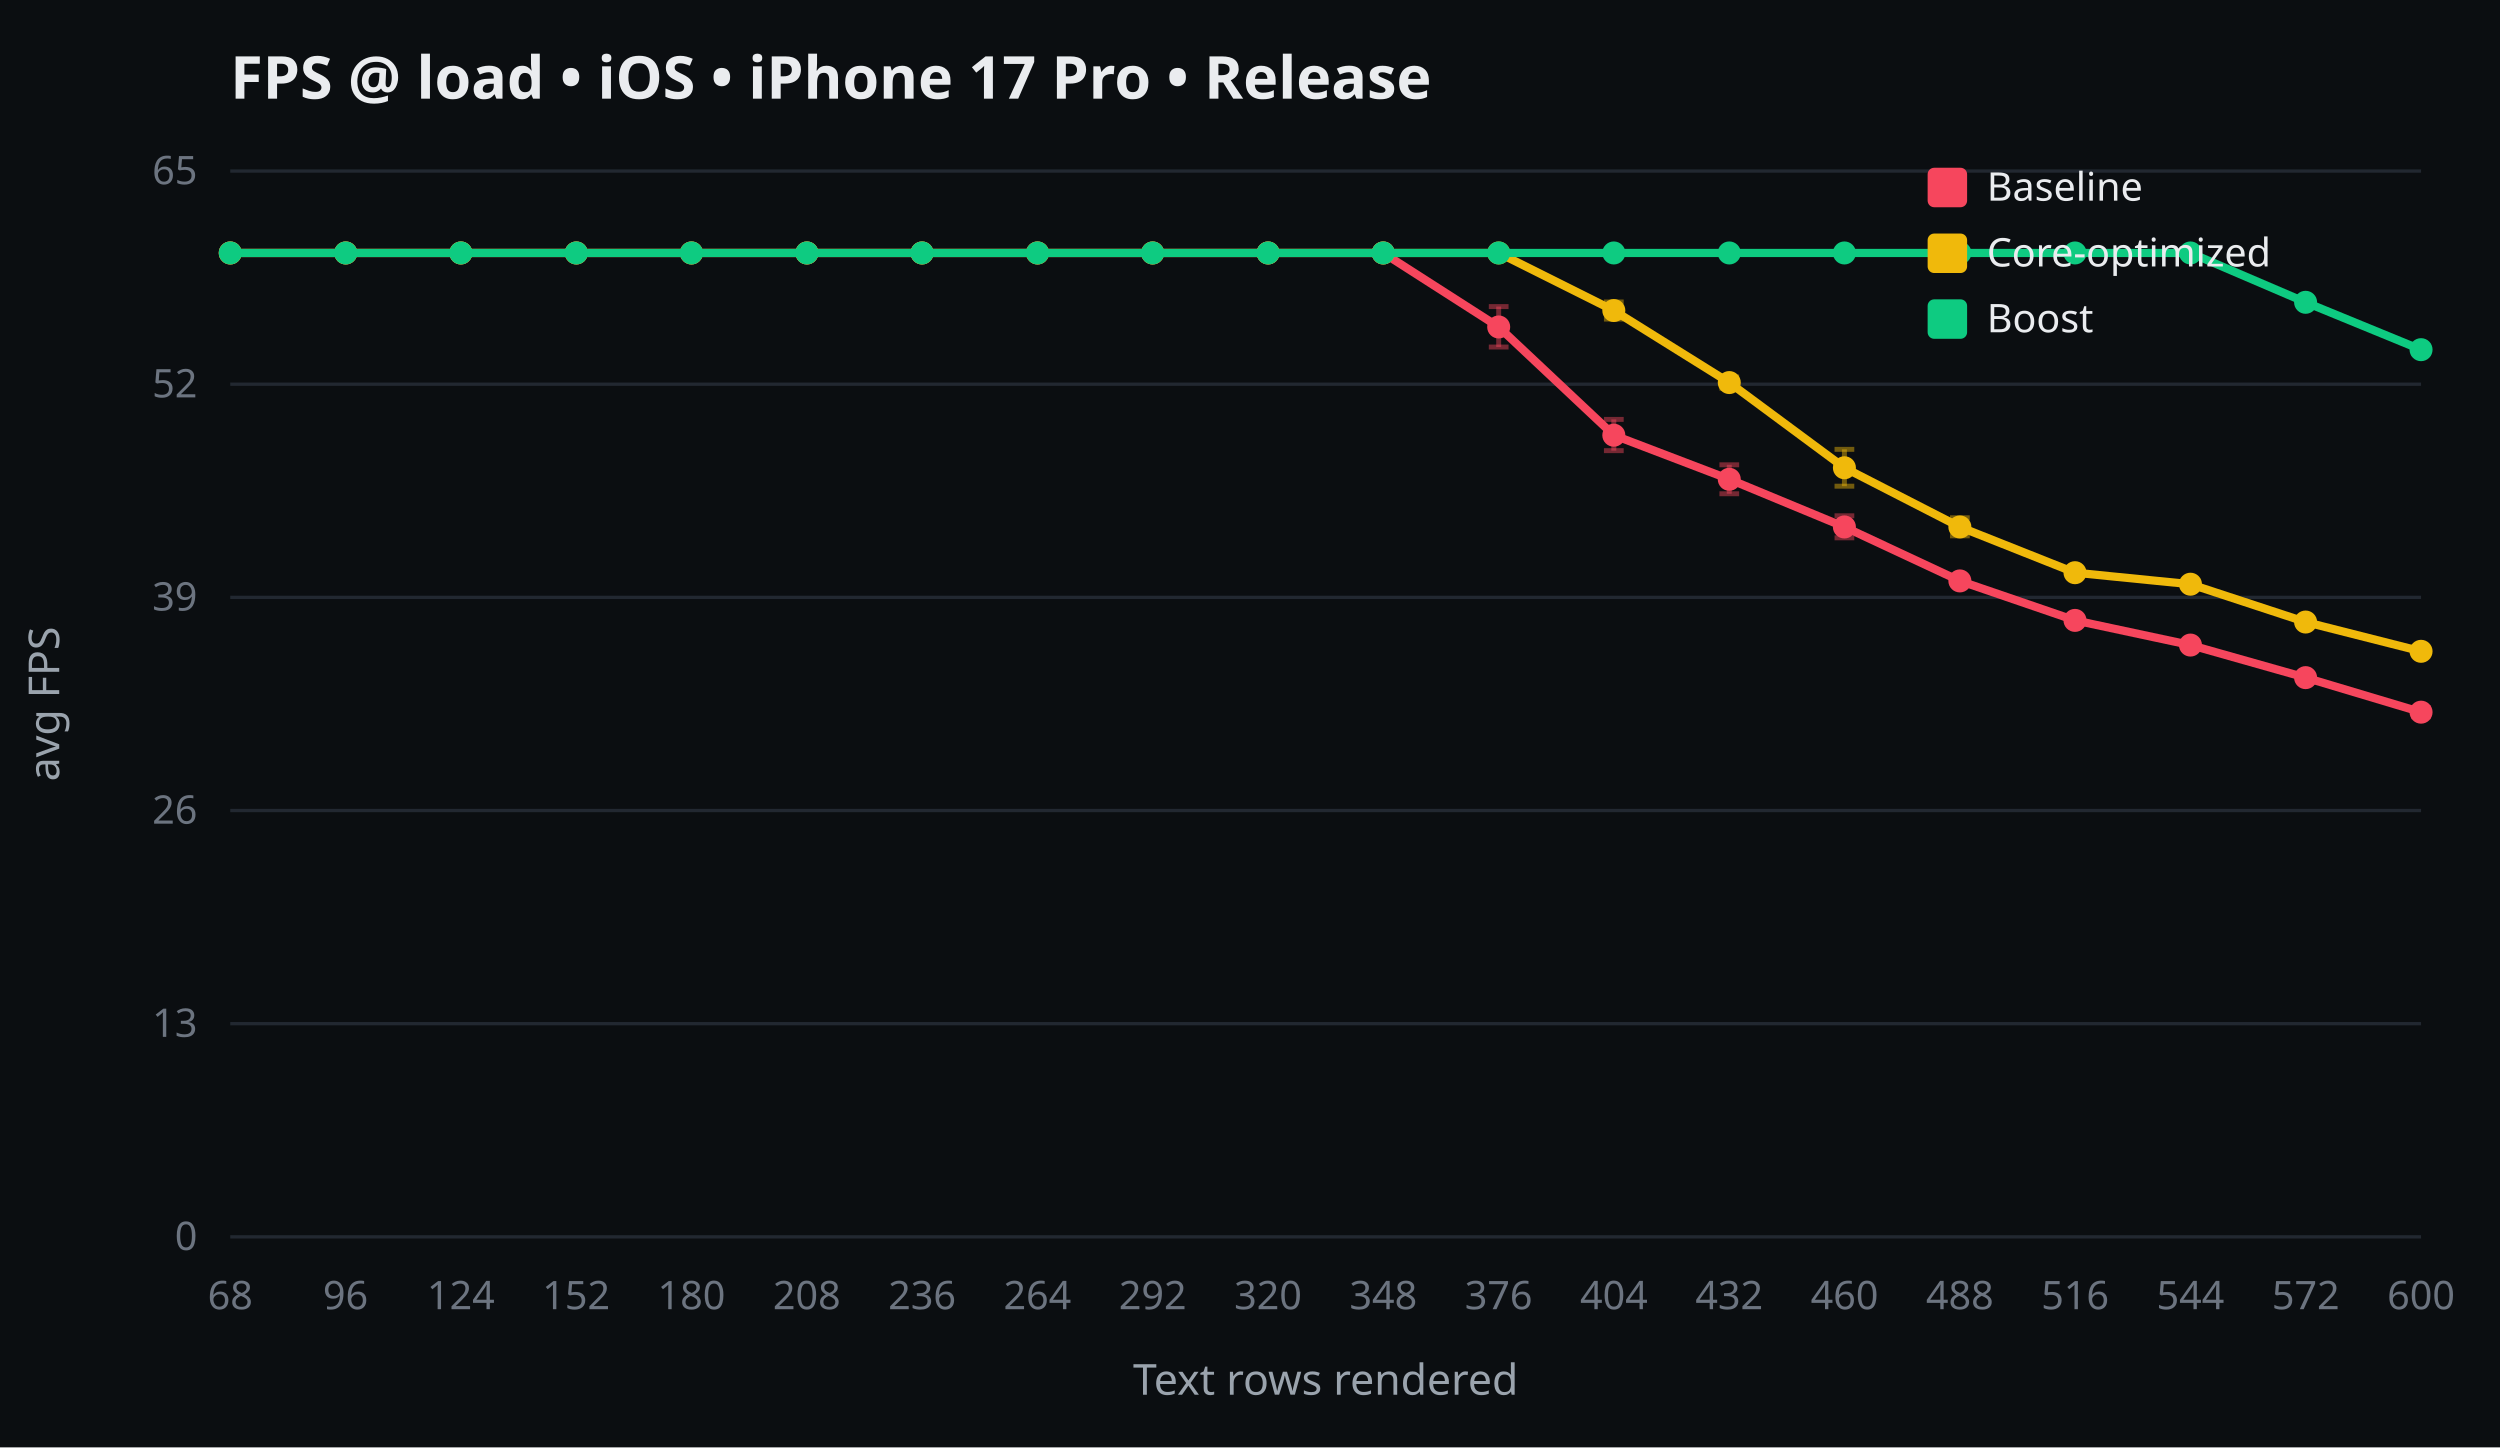
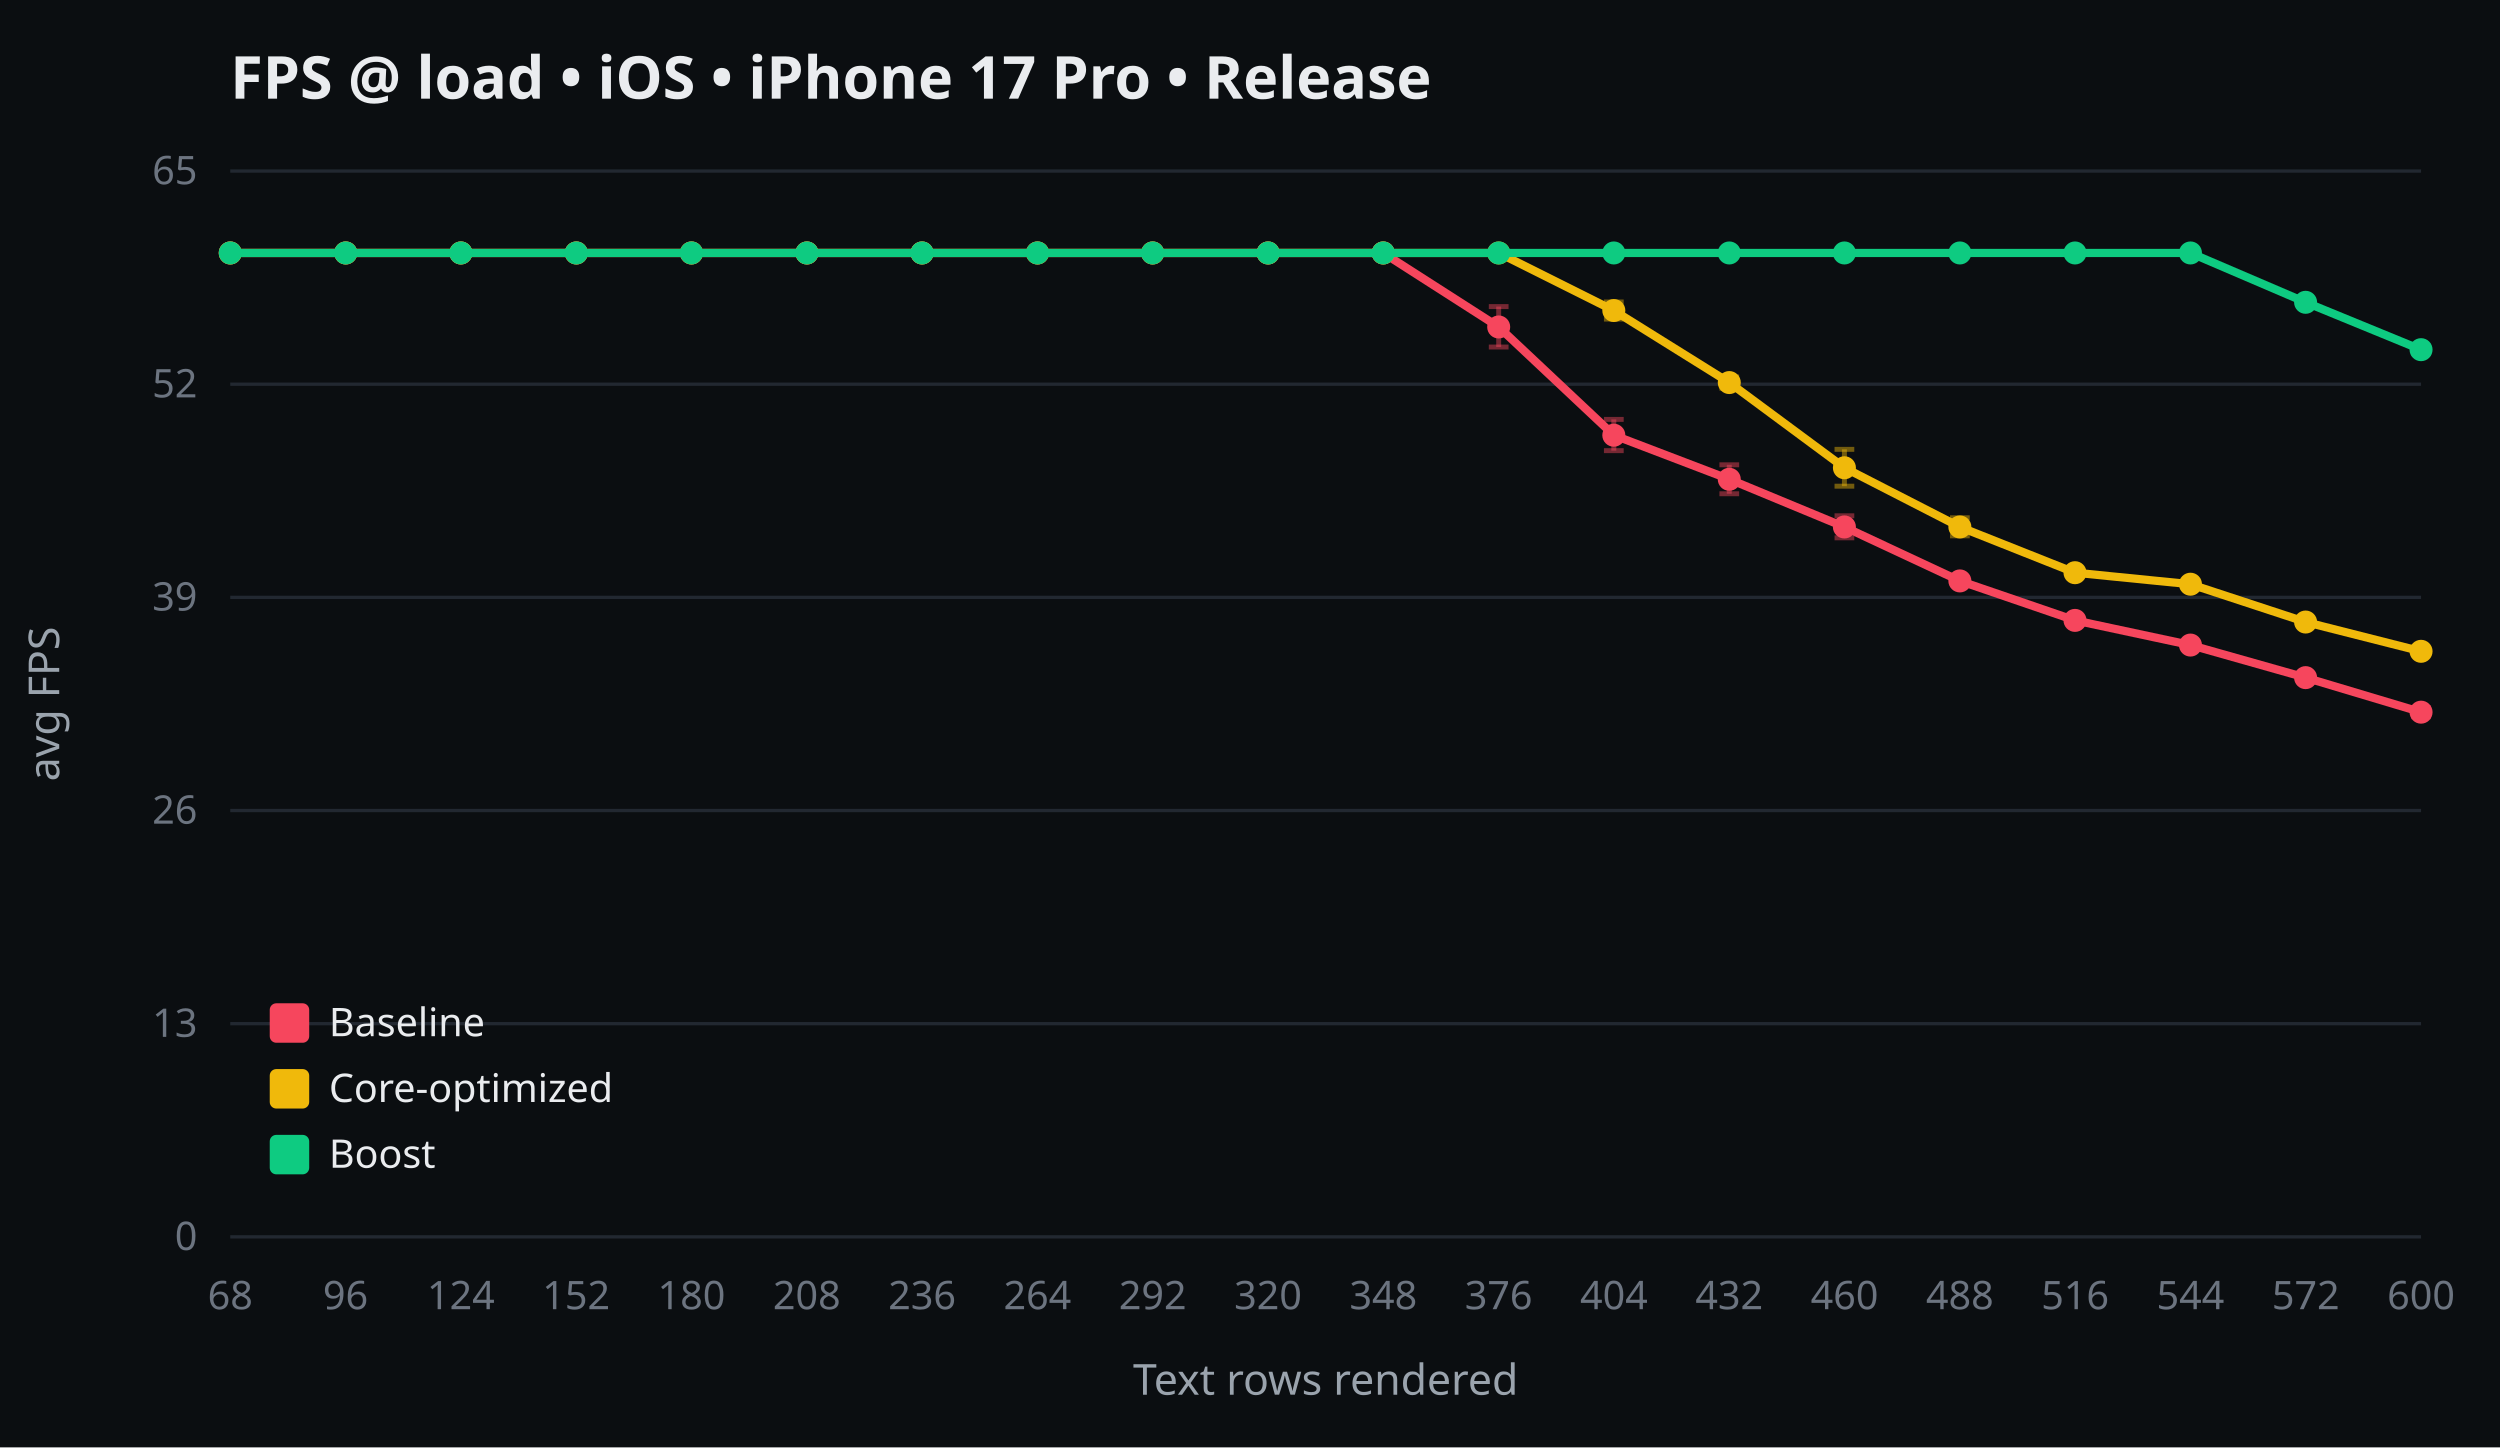
<svg xmlns="http://www.w3.org/2000/svg" width="760" height="440" viewBox="0 0 760 440">
  <rect x="0" y="0" width="760" height="440" fill="#0b0e11" />
  <text x="70" y="30" fill="#eaecef" font-size="18" font-weight="700" font-family="system-ui,sans-serif">FPS @ load • iOS • iPhone 17 Pro • Release</text>
  <line x1="70" y1="376" x2="736" y2="376" stroke="#222831" stroke-width="1" />
  <text x="60" y="380" fill="#6c7480" font-size="12" text-anchor="end" font-family="system-ui,sans-serif">0</text>
  <line x1="70" y1="311.2" x2="736" y2="311.2" stroke="#222831" stroke-width="1" />
  <text x="60" y="315.2" fill="#6c7480" font-size="12" text-anchor="end" font-family="system-ui,sans-serif">13</text>
  <line x1="70" y1="246.4" x2="736" y2="246.4" stroke="#222831" stroke-width="1" />
  <text x="60" y="250.4" fill="#6c7480" font-size="12" text-anchor="end" font-family="system-ui,sans-serif">26</text>
  <line x1="70" y1="181.6" x2="736" y2="181.6" stroke="#222831" stroke-width="1" />
  <text x="60" y="185.6" fill="#6c7480" font-size="12" text-anchor="end" font-family="system-ui,sans-serif">39</text>
  <line x1="70" y1="116.8" x2="736" y2="116.8" stroke="#222831" stroke-width="1" />
  <text x="60" y="120.8" fill="#6c7480" font-size="12" text-anchor="end" font-family="system-ui,sans-serif">52</text>
  <line x1="70" y1="52" x2="736" y2="52" stroke="#222831" stroke-width="1" />
  <text x="60" y="56" fill="#6c7480" font-size="12" text-anchor="end" font-family="system-ui,sans-serif">65</text>
  <text x="70" y="398" fill="#6c7480" font-size="12" text-anchor="middle" font-family="system-ui,sans-serif">68</text>
  <text x="105.053" y="398" fill="#6c7480" font-size="12" text-anchor="middle" font-family="system-ui,sans-serif">96</text>
  <text x="140.105" y="398" fill="#6c7480" font-size="12" text-anchor="middle" font-family="system-ui,sans-serif">124</text>
  <text x="175.158" y="398" fill="#6c7480" font-size="12" text-anchor="middle" font-family="system-ui,sans-serif">152</text>
  <text x="210.211" y="398" fill="#6c7480" font-size="12" text-anchor="middle" font-family="system-ui,sans-serif">180</text>
  <text x="245.263" y="398" fill="#6c7480" font-size="12" text-anchor="middle" font-family="system-ui,sans-serif">208</text>
  <text x="280.316" y="398" fill="#6c7480" font-size="12" text-anchor="middle" font-family="system-ui,sans-serif">236</text>
  <text x="315.368" y="398" fill="#6c7480" font-size="12" text-anchor="middle" font-family="system-ui,sans-serif">264</text>
  <text x="350.421" y="398" fill="#6c7480" font-size="12" text-anchor="middle" font-family="system-ui,sans-serif">292</text>
  <text x="385.474" y="398" fill="#6c7480" font-size="12" text-anchor="middle" font-family="system-ui,sans-serif">320</text>
  <text x="420.526" y="398" fill="#6c7480" font-size="12" text-anchor="middle" font-family="system-ui,sans-serif">348</text>
  <text x="455.579" y="398" fill="#6c7480" font-size="12" text-anchor="middle" font-family="system-ui,sans-serif">376</text>
  <text x="490.632" y="398" fill="#6c7480" font-size="12" text-anchor="middle" font-family="system-ui,sans-serif">404</text>
  <text x="525.684" y="398" fill="#6c7480" font-size="12" text-anchor="middle" font-family="system-ui,sans-serif">432</text>
  <text x="560.737" y="398" fill="#6c7480" font-size="12" text-anchor="middle" font-family="system-ui,sans-serif">460</text>
  <text x="595.789" y="398" fill="#6c7480" font-size="12" text-anchor="middle" font-family="system-ui,sans-serif">488</text>
  <text x="630.842" y="398" fill="#6c7480" font-size="12" text-anchor="middle" font-family="system-ui,sans-serif">516</text>
  <text x="665.895" y="398" fill="#6c7480" font-size="12" text-anchor="middle" font-family="system-ui,sans-serif">544</text>
  <text x="700.947" y="398" fill="#6c7480" font-size="12" text-anchor="middle" font-family="system-ui,sans-serif">572</text>
  <text x="736" y="398" fill="#6c7480" font-size="12" text-anchor="middle" font-family="system-ui,sans-serif">600</text>
  <text x="403" y="424" fill="#9aa3ad" font-size="13" text-anchor="middle" font-family="system-ui,sans-serif">Text rows rendered</text>
  <text x="18" y="214" fill="#9aa3ad" font-size="13" text-anchor="middle" font-family="system-ui,sans-serif" transform="rotate(-90 18 214)">avg FPS</text>
  <line x1="70.0" y1="76.9" x2="70.0" y2="76.9" stroke="#f6465d" stroke-width="1.5" opacity="0.45" />
  <line x1="67.0" y1="76.9" x2="73.0" y2="76.9" stroke="#f6465d" stroke-width="1.5" opacity="0.45" />
  <line x1="67.0" y1="76.9" x2="73.0" y2="76.9" stroke="#f6465d" stroke-width="1.5" opacity="0.45" />
  <line x1="105.1" y1="76.9" x2="105.1" y2="76.9" stroke="#f6465d" stroke-width="1.5" opacity="0.45" />
  <line x1="102.1" y1="76.9" x2="108.1" y2="76.9" stroke="#f6465d" stroke-width="1.5" opacity="0.45" />
  <line x1="102.1" y1="76.9" x2="108.1" y2="76.9" stroke="#f6465d" stroke-width="1.5" opacity="0.45" />
  <line x1="140.1" y1="76.9" x2="140.1" y2="76.9" stroke="#f6465d" stroke-width="1.5" opacity="0.45" />
  <line x1="137.1" y1="76.9" x2="143.1" y2="76.9" stroke="#f6465d" stroke-width="1.5" opacity="0.45" />
  <line x1="137.1" y1="76.9" x2="143.1" y2="76.9" stroke="#f6465d" stroke-width="1.5" opacity="0.45" />
  <line x1="175.2" y1="76.9" x2="175.2" y2="76.9" stroke="#f6465d" stroke-width="1.5" opacity="0.45" />
  <line x1="172.2" y1="76.9" x2="178.2" y2="76.9" stroke="#f6465d" stroke-width="1.5" opacity="0.45" />
  <line x1="172.2" y1="76.9" x2="178.2" y2="76.9" stroke="#f6465d" stroke-width="1.5" opacity="0.45" />
  <line x1="210.2" y1="76.9" x2="210.2" y2="76.9" stroke="#f6465d" stroke-width="1.5" opacity="0.45" />
  <line x1="207.2" y1="76.9" x2="213.2" y2="76.9" stroke="#f6465d" stroke-width="1.5" opacity="0.45" />
  <line x1="207.2" y1="76.9" x2="213.2" y2="76.9" stroke="#f6465d" stroke-width="1.5" opacity="0.45" />
  <line x1="245.3" y1="76.9" x2="245.3" y2="76.9" stroke="#f6465d" stroke-width="1.5" opacity="0.45" />
  <line x1="242.3" y1="76.9" x2="248.3" y2="76.9" stroke="#f6465d" stroke-width="1.5" opacity="0.45" />
  <line x1="242.3" y1="76.9" x2="248.3" y2="76.9" stroke="#f6465d" stroke-width="1.5" opacity="0.45" />
  <line x1="280.3" y1="76.9" x2="280.3" y2="76.9" stroke="#f6465d" stroke-width="1.5" opacity="0.45" />
  <line x1="277.3" y1="76.9" x2="283.3" y2="76.9" stroke="#f6465d" stroke-width="1.5" opacity="0.45" />
  <line x1="277.3" y1="76.9" x2="283.3" y2="76.9" stroke="#f6465d" stroke-width="1.5" opacity="0.45" />
  <line x1="315.4" y1="76.9" x2="315.4" y2="76.9" stroke="#f6465d" stroke-width="1.5" opacity="0.45" />
  <line x1="312.4" y1="76.9" x2="318.4" y2="76.9" stroke="#f6465d" stroke-width="1.5" opacity="0.45" />
  <line x1="312.4" y1="76.9" x2="318.4" y2="76.9" stroke="#f6465d" stroke-width="1.5" opacity="0.45" />
  <line x1="350.4" y1="76.9" x2="350.4" y2="76.9" stroke="#f6465d" stroke-width="1.5" opacity="0.45" />
  <line x1="347.4" y1="76.9" x2="353.4" y2="76.9" stroke="#f6465d" stroke-width="1.5" opacity="0.45" />
  <line x1="347.4" y1="76.9" x2="353.4" y2="76.9" stroke="#f6465d" stroke-width="1.5" opacity="0.45" />
  <line x1="385.5" y1="76.9" x2="385.5" y2="76.9" stroke="#f6465d" stroke-width="1.5" opacity="0.45" />
  <line x1="382.5" y1="76.9" x2="388.5" y2="76.9" stroke="#f6465d" stroke-width="1.5" opacity="0.45" />
  <line x1="382.5" y1="76.9" x2="388.5" y2="76.9" stroke="#f6465d" stroke-width="1.5" opacity="0.45" />
  <line x1="420.5" y1="76.9" x2="420.5" y2="76.9" stroke="#f6465d" stroke-width="1.5" opacity="0.45" />
  <line x1="417.5" y1="76.9" x2="423.5" y2="76.9" stroke="#f6465d" stroke-width="1.5" opacity="0.45" />
  <line x1="417.5" y1="76.9" x2="423.5" y2="76.9" stroke="#f6465d" stroke-width="1.5" opacity="0.45" />
  <line x1="455.6" y1="105.5" x2="455.6" y2="93.2" stroke="#f6465d" stroke-width="1.5" opacity="0.45" />
  <line x1="452.6" y1="93.2" x2="458.6" y2="93.2" stroke="#f6465d" stroke-width="1.5" opacity="0.45" />
  <line x1="452.6" y1="105.5" x2="458.6" y2="105.5" stroke="#f6465d" stroke-width="1.5" opacity="0.45" />
  <line x1="490.6" y1="137.0" x2="490.6" y2="127.5" stroke="#f6465d" stroke-width="1.5" opacity="0.45" />
  <line x1="487.6" y1="127.5" x2="493.6" y2="127.5" stroke="#f6465d" stroke-width="1.5" opacity="0.45" />
  <line x1="487.6" y1="137.0" x2="493.6" y2="137.0" stroke="#f6465d" stroke-width="1.5" opacity="0.45" />
  <line x1="525.7" y1="150.1" x2="525.7" y2="141.3" stroke="#f6465d" stroke-width="1.5" opacity="0.45" />
  <line x1="522.7" y1="141.3" x2="528.7" y2="141.3" stroke="#f6465d" stroke-width="1.5" opacity="0.45" />
  <line x1="522.7" y1="150.1" x2="528.7" y2="150.1" stroke="#f6465d" stroke-width="1.5" opacity="0.45" />
  <line x1="560.7" y1="163.5" x2="560.7" y2="156.8" stroke="#f6465d" stroke-width="1.5" opacity="0.45" />
  <line x1="557.7" y1="156.8" x2="563.7" y2="156.8" stroke="#f6465d" stroke-width="1.5" opacity="0.45" />
  <line x1="557.7" y1="163.5" x2="563.7" y2="163.5" stroke="#f6465d" stroke-width="1.5" opacity="0.45" />
  <line x1="595.8" y1="177.6" x2="595.8" y2="175.6" stroke="#f6465d" stroke-width="1.5" opacity="0.45" />
  <line x1="592.8" y1="175.6" x2="598.8" y2="175.6" stroke="#f6465d" stroke-width="1.5" opacity="0.45" />
  <line x1="592.8" y1="177.6" x2="598.8" y2="177.6" stroke="#f6465d" stroke-width="1.5" opacity="0.45" />
  <line x1="630.8" y1="189.5" x2="630.8" y2="187.7" stroke="#f6465d" stroke-width="1.5" opacity="0.45" />
  <line x1="627.8" y1="187.7" x2="633.8" y2="187.7" stroke="#f6465d" stroke-width="1.5" opacity="0.45" />
  <line x1="627.8" y1="189.5" x2="633.8" y2="189.5" stroke="#f6465d" stroke-width="1.5" opacity="0.45" />
  <line x1="665.9" y1="196.9" x2="665.9" y2="195.2" stroke="#f6465d" stroke-width="1.5" opacity="0.45" />
  <line x1="662.9" y1="195.2" x2="668.9" y2="195.2" stroke="#f6465d" stroke-width="1.5" opacity="0.45" />
  <line x1="662.9" y1="196.9" x2="668.9" y2="196.9" stroke="#f6465d" stroke-width="1.5" opacity="0.45" />
  <line x1="700.9" y1="206.5" x2="700.9" y2="205.5" stroke="#f6465d" stroke-width="1.5" opacity="0.45" />
  <line x1="697.9" y1="205.5" x2="703.9" y2="205.5" stroke="#f6465d" stroke-width="1.5" opacity="0.45" />
  <line x1="697.9" y1="206.5" x2="703.9" y2="206.5" stroke="#f6465d" stroke-width="1.5" opacity="0.45" />
  <line x1="736.0" y1="217.9" x2="736.0" y2="215.1" stroke="#f6465d" stroke-width="1.5" opacity="0.45" />
  <line x1="733.0" y1="215.1" x2="739.0" y2="215.1" stroke="#f6465d" stroke-width="1.5" opacity="0.45" />
  <line x1="733.0" y1="217.9" x2="739.0" y2="217.9" stroke="#f6465d" stroke-width="1.5" opacity="0.45" />
  <polyline points="70.0,76.9 105.1,76.9 140.1,76.9 175.2,76.9 210.2,76.9 245.3,76.9 280.3,76.9 315.4,76.9 350.4,76.9 385.5,76.9 420.5,76.9 455.6,99.4 490.6,132.3 525.7,145.7 560.7,160.2 595.8,176.6 630.8,188.6 665.9,196.1 700.9,206.0 736.0,216.5" fill="none" stroke="#f6465d" stroke-width="2.5" />
  <circle cx="70.0" cy="76.9" r="3.5" fill="#f6465d" />
  <circle cx="105.1" cy="76.9" r="3.5" fill="#f6465d" />
  <circle cx="140.1" cy="76.9" r="3.5" fill="#f6465d" />
  <circle cx="175.2" cy="76.9" r="3.5" fill="#f6465d" />
  <circle cx="210.2" cy="76.9" r="3.5" fill="#f6465d" />
  <circle cx="245.3" cy="76.9" r="3.5" fill="#f6465d" />
  <circle cx="280.3" cy="76.9" r="3.5" fill="#f6465d" />
  <circle cx="315.4" cy="76.9" r="3.5" fill="#f6465d" />
  <circle cx="350.4" cy="76.9" r="3.5" fill="#f6465d" />
  <circle cx="385.5" cy="76.9" r="3.5" fill="#f6465d" />
  <circle cx="420.5" cy="76.9" r="3.5" fill="#f6465d" />
  <circle cx="455.6" cy="99.4" r="3.5" fill="#f6465d" />
  <circle cx="490.6" cy="132.3" r="3.5" fill="#f6465d" />
  <circle cx="525.7" cy="145.7" r="3.5" fill="#f6465d" />
  <circle cx="560.7" cy="160.2" r="3.5" fill="#f6465d" />
  <circle cx="595.8" cy="176.6" r="3.5" fill="#f6465d" />
  <circle cx="630.8" cy="188.6" r="3.5" fill="#f6465d" />
  <circle cx="665.9" cy="196.1" r="3.5" fill="#f6465d" />
  <circle cx="700.9" cy="206.0" r="3.5" fill="#f6465d" />
  <circle cx="736.0" cy="216.5" r="3.5" fill="#f6465d" />
  <line x1="70.0" y1="76.9" x2="70.0" y2="76.9" stroke="#f0b90b" stroke-width="1.5" opacity="0.45" />
  <line x1="67.0" y1="76.9" x2="73.0" y2="76.9" stroke="#f0b90b" stroke-width="1.5" opacity="0.45" />
  <line x1="67.0" y1="76.9" x2="73.0" y2="76.9" stroke="#f0b90b" stroke-width="1.5" opacity="0.45" />
  <line x1="105.1" y1="76.9" x2="105.1" y2="76.9" stroke="#f0b90b" stroke-width="1.5" opacity="0.45" />
  <line x1="102.1" y1="76.9" x2="108.1" y2="76.9" stroke="#f0b90b" stroke-width="1.5" opacity="0.45" />
  <line x1="102.1" y1="76.9" x2="108.1" y2="76.9" stroke="#f0b90b" stroke-width="1.5" opacity="0.45" />
  <line x1="140.1" y1="76.9" x2="140.1" y2="76.9" stroke="#f0b90b" stroke-width="1.5" opacity="0.45" />
  <line x1="137.1" y1="76.9" x2="143.1" y2="76.9" stroke="#f0b90b" stroke-width="1.5" opacity="0.45" />
  <line x1="137.1" y1="76.9" x2="143.1" y2="76.9" stroke="#f0b90b" stroke-width="1.5" opacity="0.45" />
  <line x1="175.2" y1="76.9" x2="175.2" y2="76.9" stroke="#f0b90b" stroke-width="1.5" opacity="0.45" />
  <line x1="172.2" y1="76.9" x2="178.2" y2="76.9" stroke="#f0b90b" stroke-width="1.5" opacity="0.45" />
  <line x1="172.2" y1="76.9" x2="178.2" y2="76.9" stroke="#f0b90b" stroke-width="1.5" opacity="0.45" />
  <line x1="210.2" y1="76.9" x2="210.2" y2="76.9" stroke="#f0b90b" stroke-width="1.5" opacity="0.45" />
  <line x1="207.2" y1="76.9" x2="213.2" y2="76.9" stroke="#f0b90b" stroke-width="1.5" opacity="0.45" />
  <line x1="207.2" y1="76.9" x2="213.2" y2="76.9" stroke="#f0b90b" stroke-width="1.5" opacity="0.45" />
  <line x1="245.3" y1="76.9" x2="245.3" y2="76.9" stroke="#f0b90b" stroke-width="1.5" opacity="0.45" />
  <line x1="242.3" y1="76.9" x2="248.3" y2="76.9" stroke="#f0b90b" stroke-width="1.5" opacity="0.45" />
  <line x1="242.3" y1="76.9" x2="248.3" y2="76.9" stroke="#f0b90b" stroke-width="1.5" opacity="0.45" />
  <line x1="280.3" y1="76.9" x2="280.3" y2="76.9" stroke="#f0b90b" stroke-width="1.5" opacity="0.45" />
  <line x1="277.3" y1="76.9" x2="283.3" y2="76.9" stroke="#f0b90b" stroke-width="1.5" opacity="0.45" />
  <line x1="277.3" y1="76.9" x2="283.3" y2="76.9" stroke="#f0b90b" stroke-width="1.5" opacity="0.45" />
  <line x1="315.4" y1="76.9" x2="315.4" y2="76.9" stroke="#f0b90b" stroke-width="1.5" opacity="0.45" />
  <line x1="312.4" y1="76.9" x2="318.4" y2="76.9" stroke="#f0b90b" stroke-width="1.5" opacity="0.45" />
  <line x1="312.4" y1="76.9" x2="318.4" y2="76.9" stroke="#f0b90b" stroke-width="1.5" opacity="0.45" />
  <line x1="350.4" y1="76.9" x2="350.4" y2="76.9" stroke="#f0b90b" stroke-width="1.5" opacity="0.45" />
  <line x1="347.4" y1="76.9" x2="353.4" y2="76.9" stroke="#f0b90b" stroke-width="1.5" opacity="0.45" />
  <line x1="347.4" y1="76.9" x2="353.4" y2="76.9" stroke="#f0b90b" stroke-width="1.5" opacity="0.45" />
  <line x1="385.5" y1="76.9" x2="385.5" y2="76.9" stroke="#f0b90b" stroke-width="1.5" opacity="0.45" />
  <line x1="382.5" y1="76.9" x2="388.5" y2="76.9" stroke="#f0b90b" stroke-width="1.5" opacity="0.45" />
  <line x1="382.5" y1="76.9" x2="388.5" y2="76.9" stroke="#f0b90b" stroke-width="1.5" opacity="0.45" />
  <line x1="420.5" y1="76.9" x2="420.5" y2="76.9" stroke="#f0b90b" stroke-width="1.5" opacity="0.45" />
  <line x1="417.5" y1="76.9" x2="423.5" y2="76.9" stroke="#f0b90b" stroke-width="1.5" opacity="0.45" />
  <line x1="417.5" y1="76.9" x2="423.5" y2="76.9" stroke="#f0b90b" stroke-width="1.5" opacity="0.45" />
  <line x1="455.6" y1="76.9" x2="455.6" y2="76.9" stroke="#f0b90b" stroke-width="1.5" opacity="0.45" />
  <line x1="452.6" y1="76.9" x2="458.6" y2="76.9" stroke="#f0b90b" stroke-width="1.5" opacity="0.45" />
  <line x1="452.6" y1="76.9" x2="458.6" y2="76.9" stroke="#f0b90b" stroke-width="1.5" opacity="0.45" />
  <line x1="490.6" y1="97.0" x2="490.6" y2="91.8" stroke="#f0b90b" stroke-width="1.5" opacity="0.45" />
  <line x1="487.6" y1="91.8" x2="493.6" y2="91.8" stroke="#f0b90b" stroke-width="1.5" opacity="0.45" />
  <line x1="487.6" y1="97.0" x2="493.6" y2="97.0" stroke="#f0b90b" stroke-width="1.5" opacity="0.45" />
  <line x1="525.7" y1="118.0" x2="525.7" y2="114.6" stroke="#f0b90b" stroke-width="1.5" opacity="0.45" />
  <line x1="522.7" y1="114.6" x2="528.7" y2="114.6" stroke="#f0b90b" stroke-width="1.5" opacity="0.45" />
  <line x1="522.7" y1="118.0" x2="528.7" y2="118.0" stroke="#f0b90b" stroke-width="1.5" opacity="0.45" />
  <line x1="560.7" y1="147.8" x2="560.7" y2="136.6" stroke="#f0b90b" stroke-width="1.5" opacity="0.45" />
  <line x1="557.7" y1="136.6" x2="563.7" y2="136.6" stroke="#f0b90b" stroke-width="1.5" opacity="0.45" />
  <line x1="557.7" y1="147.8" x2="563.7" y2="147.8" stroke="#f0b90b" stroke-width="1.5" opacity="0.45" />
  <line x1="595.8" y1="162.9" x2="595.8" y2="157.4" stroke="#f0b90b" stroke-width="1.5" opacity="0.45" />
  <line x1="592.8" y1="157.4" x2="598.8" y2="157.4" stroke="#f0b90b" stroke-width="1.5" opacity="0.45" />
  <line x1="592.8" y1="162.9" x2="598.8" y2="162.9" stroke="#f0b90b" stroke-width="1.5" opacity="0.45" />
  <line x1="630.8" y1="174.7" x2="630.8" y2="173.5" stroke="#f0b90b" stroke-width="1.5" opacity="0.45" />
  <line x1="627.8" y1="173.5" x2="633.8" y2="173.5" stroke="#f0b90b" stroke-width="1.5" opacity="0.45" />
  <line x1="627.8" y1="174.7" x2="633.8" y2="174.7" stroke="#f0b90b" stroke-width="1.5" opacity="0.45" />
  <line x1="665.9" y1="178.6" x2="665.9" y2="176.6" stroke="#f0b90b" stroke-width="1.5" opacity="0.45" />
  <line x1="662.9" y1="176.6" x2="668.9" y2="176.6" stroke="#f0b90b" stroke-width="1.5" opacity="0.45" />
  <line x1="662.9" y1="178.6" x2="668.9" y2="178.6" stroke="#f0b90b" stroke-width="1.5" opacity="0.45" />
  <line x1="700.9" y1="189.6" x2="700.9" y2="188.6" stroke="#f0b90b" stroke-width="1.5" opacity="0.45" />
  <line x1="697.9" y1="188.6" x2="703.9" y2="188.6" stroke="#f0b90b" stroke-width="1.5" opacity="0.45" />
  <line x1="697.9" y1="189.6" x2="703.9" y2="189.6" stroke="#f0b90b" stroke-width="1.5" opacity="0.45" />
  <line x1="736.0" y1="198.4" x2="736.0" y2="197.7" stroke="#f0b90b" stroke-width="1.5" opacity="0.45" />
  <line x1="733.0" y1="197.7" x2="739.0" y2="197.7" stroke="#f0b90b" stroke-width="1.5" opacity="0.45" />
  <line x1="733.0" y1="198.4" x2="739.0" y2="198.4" stroke="#f0b90b" stroke-width="1.5" opacity="0.45" />
  <polyline points="70.0,76.9 105.1,76.9 140.1,76.9 175.2,76.9 210.2,76.9 245.3,76.9 280.3,76.9 315.4,76.9 350.4,76.9 385.5,76.9 420.5,76.9 455.6,76.9 490.6,94.4 525.7,116.3 560.7,142.2 595.8,160.2 630.8,174.1 665.9,177.6 700.9,189.1 736.0,198.0" fill="none" stroke="#f0b90b" stroke-width="2.5" />
  <circle cx="70.0" cy="76.9" r="3.5" fill="#f0b90b" />
  <circle cx="105.1" cy="76.9" r="3.5" fill="#f0b90b" />
  <circle cx="140.1" cy="76.9" r="3.5" fill="#f0b90b" />
  <circle cx="175.2" cy="76.9" r="3.5" fill="#f0b90b" />
  <circle cx="210.2" cy="76.9" r="3.5" fill="#f0b90b" />
  <circle cx="245.3" cy="76.9" r="3.5" fill="#f0b90b" />
  <circle cx="280.3" cy="76.9" r="3.5" fill="#f0b90b" />
  <circle cx="315.4" cy="76.9" r="3.5" fill="#f0b90b" />
  <circle cx="350.4" cy="76.9" r="3.5" fill="#f0b90b" />
  <circle cx="385.5" cy="76.9" r="3.5" fill="#f0b90b" />
  <circle cx="420.5" cy="76.9" r="3.5" fill="#f0b90b" />
  <circle cx="455.6" cy="76.9" r="3.5" fill="#f0b90b" />
  <circle cx="490.6" cy="94.4" r="3.5" fill="#f0b90b" />
  <circle cx="525.7" cy="116.3" r="3.5" fill="#f0b90b" />
  <circle cx="560.7" cy="142.2" r="3.5" fill="#f0b90b" />
  <circle cx="595.8" cy="160.2" r="3.5" fill="#f0b90b" />
  <circle cx="630.8" cy="174.1" r="3.5" fill="#f0b90b" />
  <circle cx="665.9" cy="177.6" r="3.5" fill="#f0b90b" />
  <circle cx="700.9" cy="189.1" r="3.5" fill="#f0b90b" />
  <circle cx="736.0" cy="198.0" r="3.5" fill="#f0b90b" />
  <line x1="70.0" y1="76.9" x2="70.0" y2="76.9" stroke="#0ecb81" stroke-width="1.5" opacity="0.45" />
  <line x1="67.0" y1="76.9" x2="73.0" y2="76.9" stroke="#0ecb81" stroke-width="1.5" opacity="0.45" />
  <line x1="67.0" y1="76.9" x2="73.0" y2="76.9" stroke="#0ecb81" stroke-width="1.5" opacity="0.45" />
  <line x1="105.1" y1="76.9" x2="105.1" y2="76.9" stroke="#0ecb81" stroke-width="1.5" opacity="0.45" />
  <line x1="102.1" y1="76.9" x2="108.1" y2="76.9" stroke="#0ecb81" stroke-width="1.5" opacity="0.45" />
  <line x1="102.1" y1="76.9" x2="108.1" y2="76.9" stroke="#0ecb81" stroke-width="1.5" opacity="0.45" />
  <line x1="140.1" y1="76.9" x2="140.1" y2="76.9" stroke="#0ecb81" stroke-width="1.5" opacity="0.45" />
  <line x1="137.1" y1="76.9" x2="143.1" y2="76.9" stroke="#0ecb81" stroke-width="1.5" opacity="0.45" />
  <line x1="137.1" y1="76.9" x2="143.1" y2="76.9" stroke="#0ecb81" stroke-width="1.5" opacity="0.45" />
  <line x1="175.2" y1="76.9" x2="175.2" y2="76.9" stroke="#0ecb81" stroke-width="1.5" opacity="0.45" />
  <line x1="172.2" y1="76.9" x2="178.2" y2="76.9" stroke="#0ecb81" stroke-width="1.5" opacity="0.45" />
  <line x1="172.2" y1="76.9" x2="178.2" y2="76.9" stroke="#0ecb81" stroke-width="1.5" opacity="0.45" />
  <line x1="210.2" y1="76.9" x2="210.2" y2="76.9" stroke="#0ecb81" stroke-width="1.5" opacity="0.45" />
  <line x1="207.2" y1="76.9" x2="213.2" y2="76.9" stroke="#0ecb81" stroke-width="1.5" opacity="0.45" />
  <line x1="207.2" y1="76.9" x2="213.2" y2="76.9" stroke="#0ecb81" stroke-width="1.5" opacity="0.45" />
  <line x1="245.3" y1="76.9" x2="245.3" y2="76.9" stroke="#0ecb81" stroke-width="1.5" opacity="0.45" />
  <line x1="242.3" y1="76.9" x2="248.3" y2="76.9" stroke="#0ecb81" stroke-width="1.5" opacity="0.45" />
  <line x1="242.3" y1="76.9" x2="248.3" y2="76.9" stroke="#0ecb81" stroke-width="1.5" opacity="0.45" />
  <line x1="280.3" y1="76.9" x2="280.3" y2="76.9" stroke="#0ecb81" stroke-width="1.5" opacity="0.45" />
  <line x1="277.3" y1="76.9" x2="283.3" y2="76.9" stroke="#0ecb81" stroke-width="1.5" opacity="0.45" />
  <line x1="277.3" y1="76.9" x2="283.3" y2="76.9" stroke="#0ecb81" stroke-width="1.5" opacity="0.45" />
  <line x1="315.4" y1="76.9" x2="315.4" y2="76.9" stroke="#0ecb81" stroke-width="1.5" opacity="0.45" />
  <line x1="312.4" y1="76.9" x2="318.4" y2="76.9" stroke="#0ecb81" stroke-width="1.5" opacity="0.45" />
  <line x1="312.4" y1="76.9" x2="318.4" y2="76.9" stroke="#0ecb81" stroke-width="1.5" opacity="0.45" />
  <line x1="350.4" y1="76.9" x2="350.4" y2="76.9" stroke="#0ecb81" stroke-width="1.5" opacity="0.45" />
  <line x1="347.4" y1="76.9" x2="353.4" y2="76.9" stroke="#0ecb81" stroke-width="1.5" opacity="0.45" />
  <line x1="347.4" y1="76.9" x2="353.4" y2="76.9" stroke="#0ecb81" stroke-width="1.5" opacity="0.45" />
  <line x1="385.5" y1="76.9" x2="385.5" y2="76.9" stroke="#0ecb81" stroke-width="1.5" opacity="0.45" />
  <line x1="382.5" y1="76.9" x2="388.5" y2="76.9" stroke="#0ecb81" stroke-width="1.5" opacity="0.45" />
  <line x1="382.5" y1="76.9" x2="388.5" y2="76.9" stroke="#0ecb81" stroke-width="1.5" opacity="0.45" />
  <line x1="420.5" y1="76.9" x2="420.5" y2="76.9" stroke="#0ecb81" stroke-width="1.5" opacity="0.45" />
  <line x1="417.5" y1="76.9" x2="423.5" y2="76.9" stroke="#0ecb81" stroke-width="1.5" opacity="0.45" />
  <line x1="417.5" y1="76.9" x2="423.5" y2="76.9" stroke="#0ecb81" stroke-width="1.5" opacity="0.45" />
  <line x1="455.6" y1="76.9" x2="455.6" y2="76.9" stroke="#0ecb81" stroke-width="1.5" opacity="0.45" />
  <line x1="452.6" y1="76.9" x2="458.6" y2="76.9" stroke="#0ecb81" stroke-width="1.5" opacity="0.45" />
  <line x1="452.6" y1="76.9" x2="458.6" y2="76.9" stroke="#0ecb81" stroke-width="1.5" opacity="0.45" />
  <line x1="490.6" y1="76.9" x2="490.6" y2="76.9" stroke="#0ecb81" stroke-width="1.5" opacity="0.45" />
  <line x1="487.6" y1="76.9" x2="493.6" y2="76.9" stroke="#0ecb81" stroke-width="1.5" opacity="0.45" />
  <line x1="487.6" y1="76.9" x2="493.6" y2="76.9" stroke="#0ecb81" stroke-width="1.5" opacity="0.45" />
  <line x1="525.7" y1="76.9" x2="525.7" y2="76.9" stroke="#0ecb81" stroke-width="1.5" opacity="0.45" />
  <line x1="522.7" y1="76.9" x2="528.7" y2="76.9" stroke="#0ecb81" stroke-width="1.5" opacity="0.45" />
  <line x1="522.7" y1="76.9" x2="528.7" y2="76.9" stroke="#0ecb81" stroke-width="1.5" opacity="0.45" />
  <line x1="560.7" y1="76.9" x2="560.7" y2="76.9" stroke="#0ecb81" stroke-width="1.5" opacity="0.45" />
  <line x1="557.7" y1="76.9" x2="563.7" y2="76.9" stroke="#0ecb81" stroke-width="1.5" opacity="0.45" />
  <line x1="557.7" y1="76.9" x2="563.7" y2="76.9" stroke="#0ecb81" stroke-width="1.5" opacity="0.45" />
  <line x1="595.8" y1="76.9" x2="595.8" y2="76.9" stroke="#0ecb81" stroke-width="1.5" opacity="0.45" />
  <line x1="592.8" y1="76.9" x2="598.8" y2="76.9" stroke="#0ecb81" stroke-width="1.5" opacity="0.45" />
  <line x1="592.8" y1="76.9" x2="598.8" y2="76.9" stroke="#0ecb81" stroke-width="1.5" opacity="0.45" />
  <line x1="630.8" y1="76.9" x2="630.8" y2="76.9" stroke="#0ecb81" stroke-width="1.5" opacity="0.45" />
  <line x1="627.8" y1="76.9" x2="633.8" y2="76.9" stroke="#0ecb81" stroke-width="1.5" opacity="0.45" />
  <line x1="627.8" y1="76.9" x2="633.8" y2="76.9" stroke="#0ecb81" stroke-width="1.5" opacity="0.45" />
  <line x1="665.9" y1="76.9" x2="665.9" y2="76.9" stroke="#0ecb81" stroke-width="1.5" opacity="0.45" />
  <line x1="662.9" y1="76.9" x2="668.9" y2="76.9" stroke="#0ecb81" stroke-width="1.5" opacity="0.45" />
  <line x1="662.9" y1="76.9" x2="668.9" y2="76.9" stroke="#0ecb81" stroke-width="1.5" opacity="0.45" />
  <line x1="700.9" y1="92.6" x2="700.9" y2="91.1" stroke="#0ecb81" stroke-width="1.5" opacity="0.45" />
  <line x1="697.9" y1="91.1" x2="703.9" y2="91.1" stroke="#0ecb81" stroke-width="1.5" opacity="0.45" />
  <line x1="697.9" y1="92.6" x2="703.9" y2="92.6" stroke="#0ecb81" stroke-width="1.5" opacity="0.45" />
  <line x1="736.0" y1="107.5" x2="736.0" y2="105.2" stroke="#0ecb81" stroke-width="1.5" opacity="0.45" />
  <line x1="733.0" y1="105.2" x2="739.0" y2="105.2" stroke="#0ecb81" stroke-width="1.5" opacity="0.45" />
  <line x1="733.0" y1="107.5" x2="739.0" y2="107.5" stroke="#0ecb81" stroke-width="1.5" opacity="0.45" />
  <polyline points="70.0,76.9 105.1,76.9 140.1,76.9 175.2,76.9 210.2,76.9 245.3,76.9 280.3,76.9 315.4,76.9 350.4,76.9 385.5,76.9 420.5,76.9 455.6,76.9 490.6,76.9 525.7,76.9 560.7,76.9 595.8,76.9 630.8,76.9 665.9,76.9 700.9,91.9 736.0,106.3" fill="none" stroke="#0ecb81" stroke-width="2.5" />
  <circle cx="70.0" cy="76.9" r="3.5" fill="#0ecb81" />
  <circle cx="105.1" cy="76.9" r="3.5" fill="#0ecb81" />
  <circle cx="140.1" cy="76.9" r="3.5" fill="#0ecb81" />
  <circle cx="175.2" cy="76.9" r="3.5" fill="#0ecb81" />
  <circle cx="210.2" cy="76.9" r="3.5" fill="#0ecb81" />
  <circle cx="245.3" cy="76.9" r="3.5" fill="#0ecb81" />
  <circle cx="280.3" cy="76.9" r="3.5" fill="#0ecb81" />
  <circle cx="315.4" cy="76.9" r="3.5" fill="#0ecb81" />
  <circle cx="350.4" cy="76.9" r="3.5" fill="#0ecb81" />
  <circle cx="385.5" cy="76.9" r="3.5" fill="#0ecb81" />
  <circle cx="420.5" cy="76.9" r="3.5" fill="#0ecb81" />
  <circle cx="455.6" cy="76.9" r="3.5" fill="#0ecb81" />
  <circle cx="490.6" cy="76.9" r="3.5" fill="#0ecb81" />
  <circle cx="525.7" cy="76.9" r="3.5" fill="#0ecb81" />
  <circle cx="560.7" cy="76.9" r="3.5" fill="#0ecb81" />
  <circle cx="595.8" cy="76.9" r="3.5" fill="#0ecb81" />
  <circle cx="630.8" cy="76.9" r="3.5" fill="#0ecb81" />
  <circle cx="665.9" cy="76.9" r="3.5" fill="#0ecb81" />
  <circle cx="700.9" cy="91.9" r="3.5" fill="#0ecb81" />
  <circle cx="736.0" cy="106.3" r="3.5" fill="#0ecb81" />
-   <rect x="586" y="51" width="12" height="12" rx="2" fill="#f6465d" />
-   <text x="604" y="61" fill="#eaecef" font-size="12" font-family="system-ui,sans-serif">Baseline</text>
-   <rect x="586" y="71" width="12" height="12" rx="2" fill="#f0b90b" />
-   <text x="604" y="81" fill="#eaecef" font-size="12" font-family="system-ui,sans-serif">Core-optimized</text>
-   <rect x="586" y="91" width="12" height="12" rx="2" fill="#0ecb81" />
-   <text x="604" y="101" fill="#eaecef" font-size="12" font-family="system-ui,sans-serif">Boost</text>
+   <rect x="82" y="305" width="12" height="12" rx="2" fill="#f6465d" />
+   <text x="100" y="315" fill="#eaecef" font-size="12" font-family="system-ui,sans-serif">Baseline</text>
+   <rect x="82" y="325" width="12" height="12" rx="2" fill="#f0b90b" />
+   <text x="100" y="335" fill="#eaecef" font-size="12" font-family="system-ui,sans-serif">Core-optimized</text>
+   <rect x="82" y="345" width="12" height="12" rx="2" fill="#0ecb81" />
+   <text x="100" y="355" fill="#eaecef" font-size="12" font-family="system-ui,sans-serif">Boost</text>
</svg>
